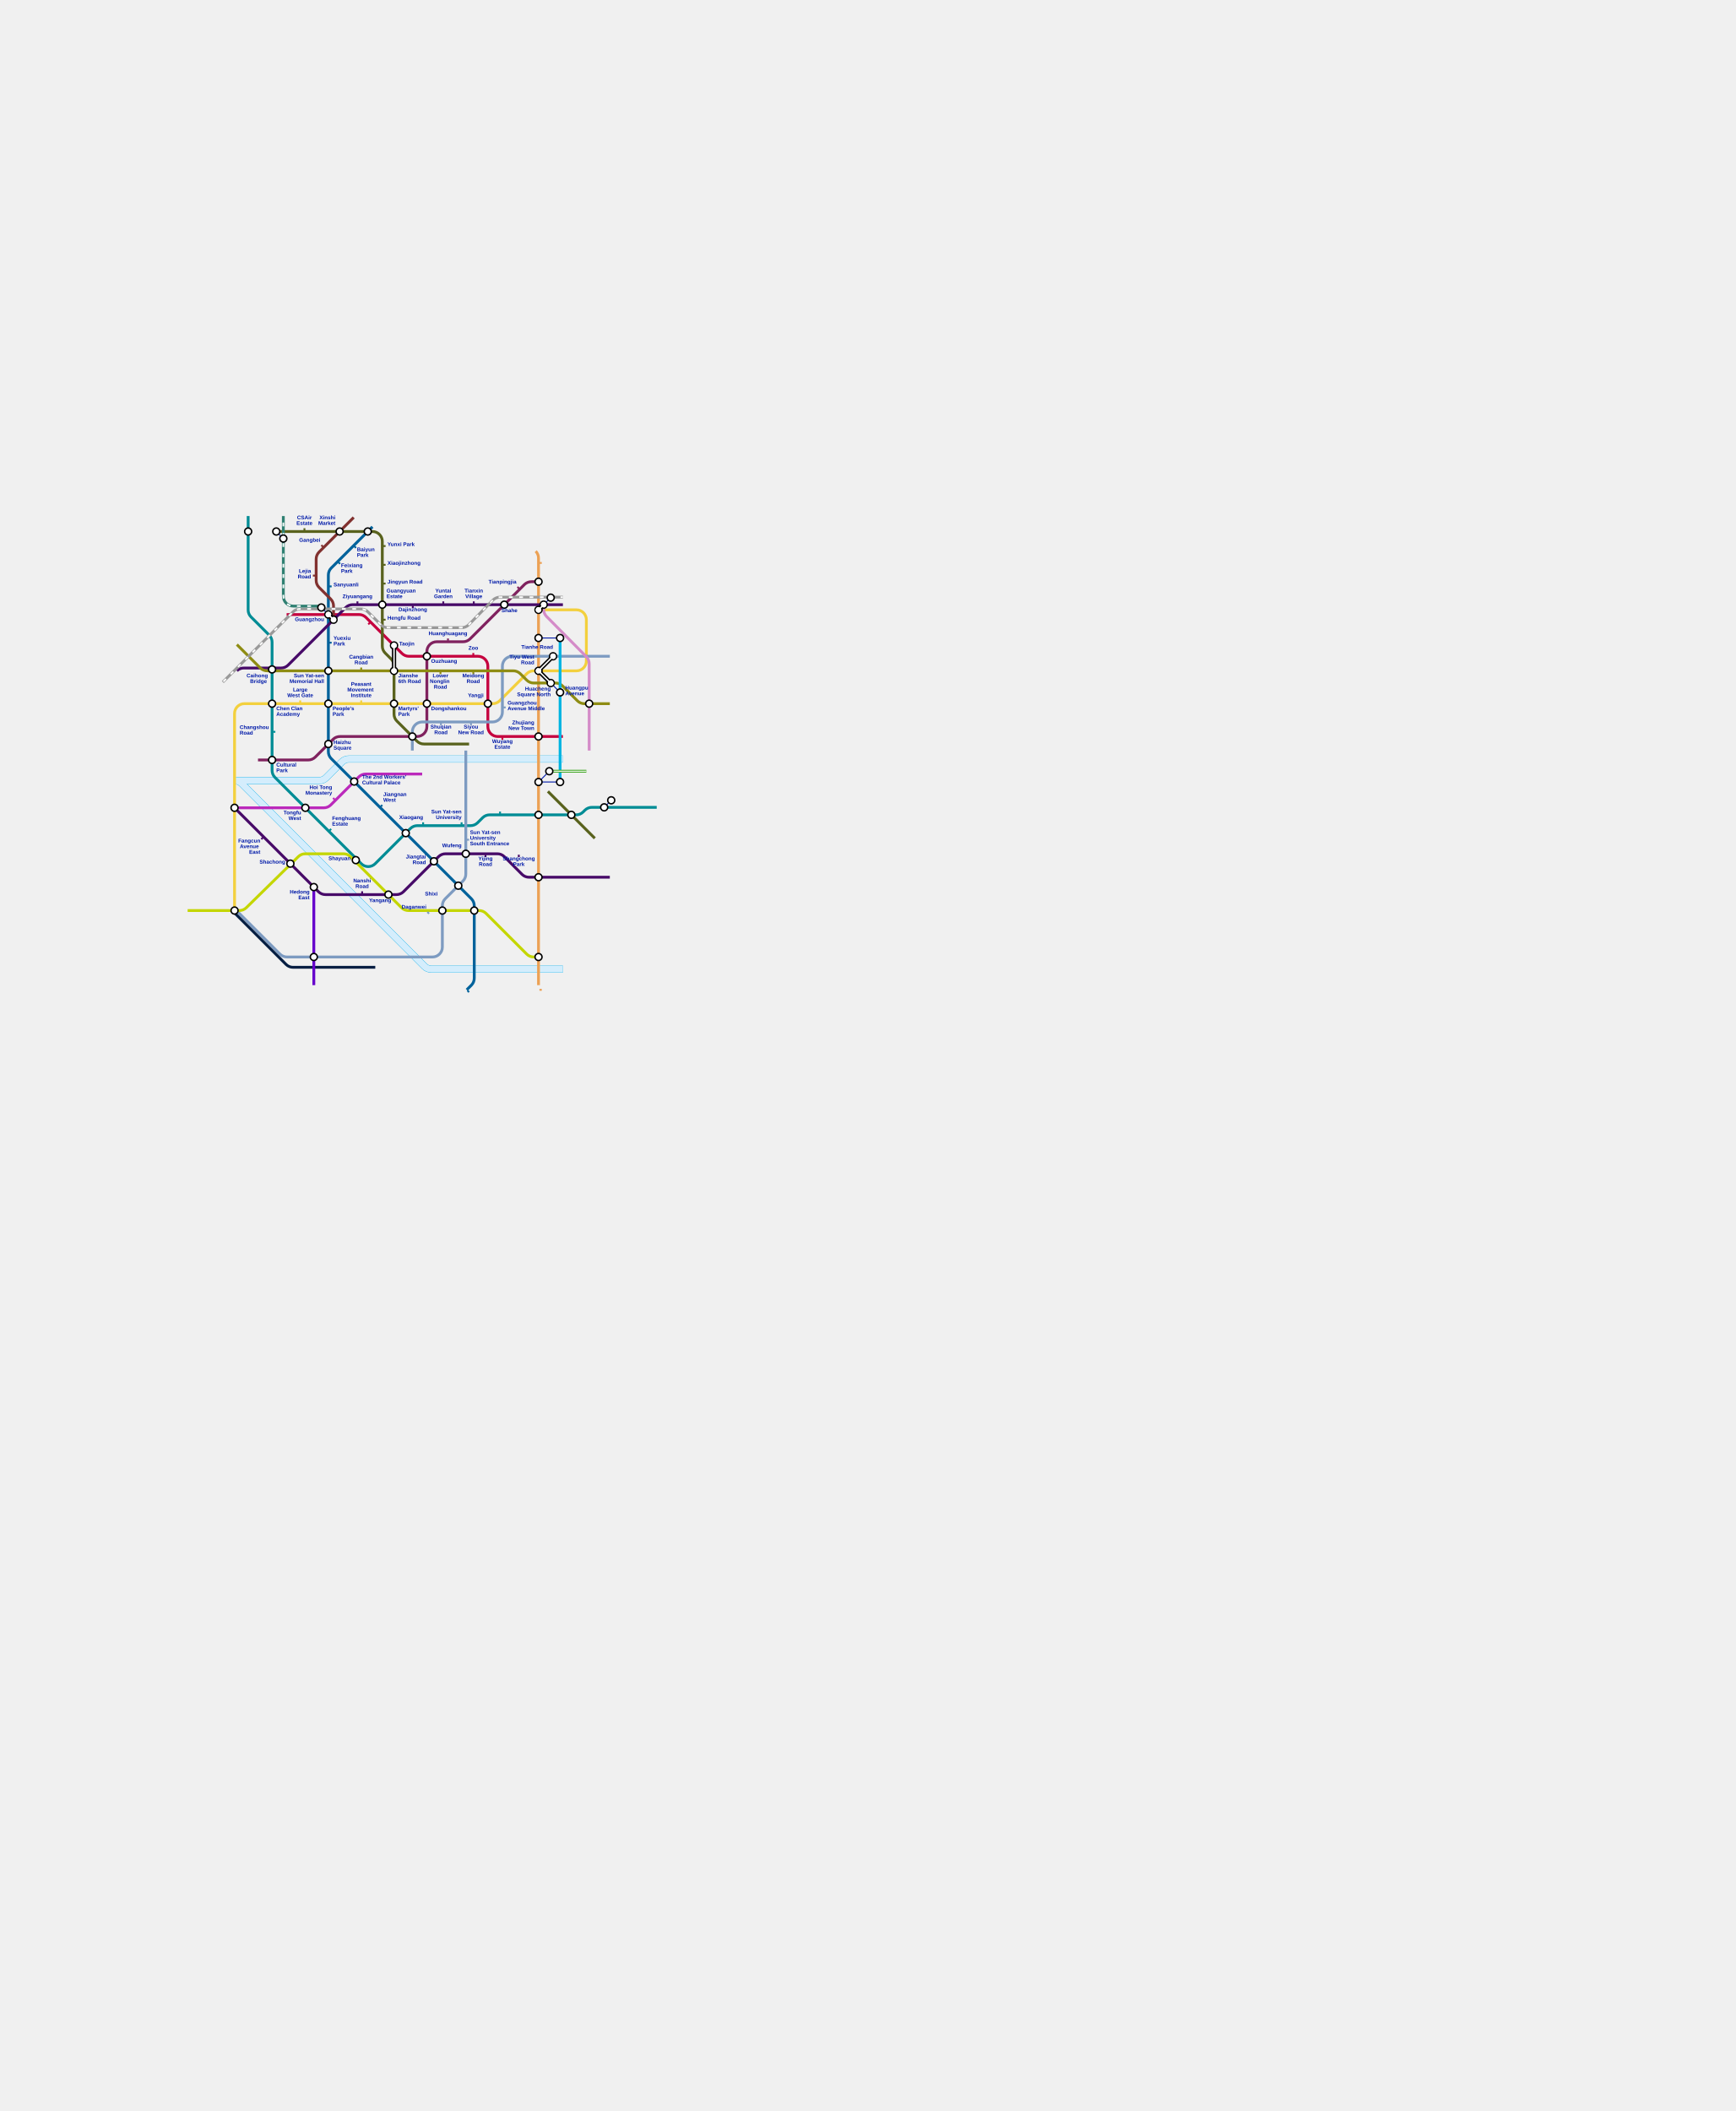
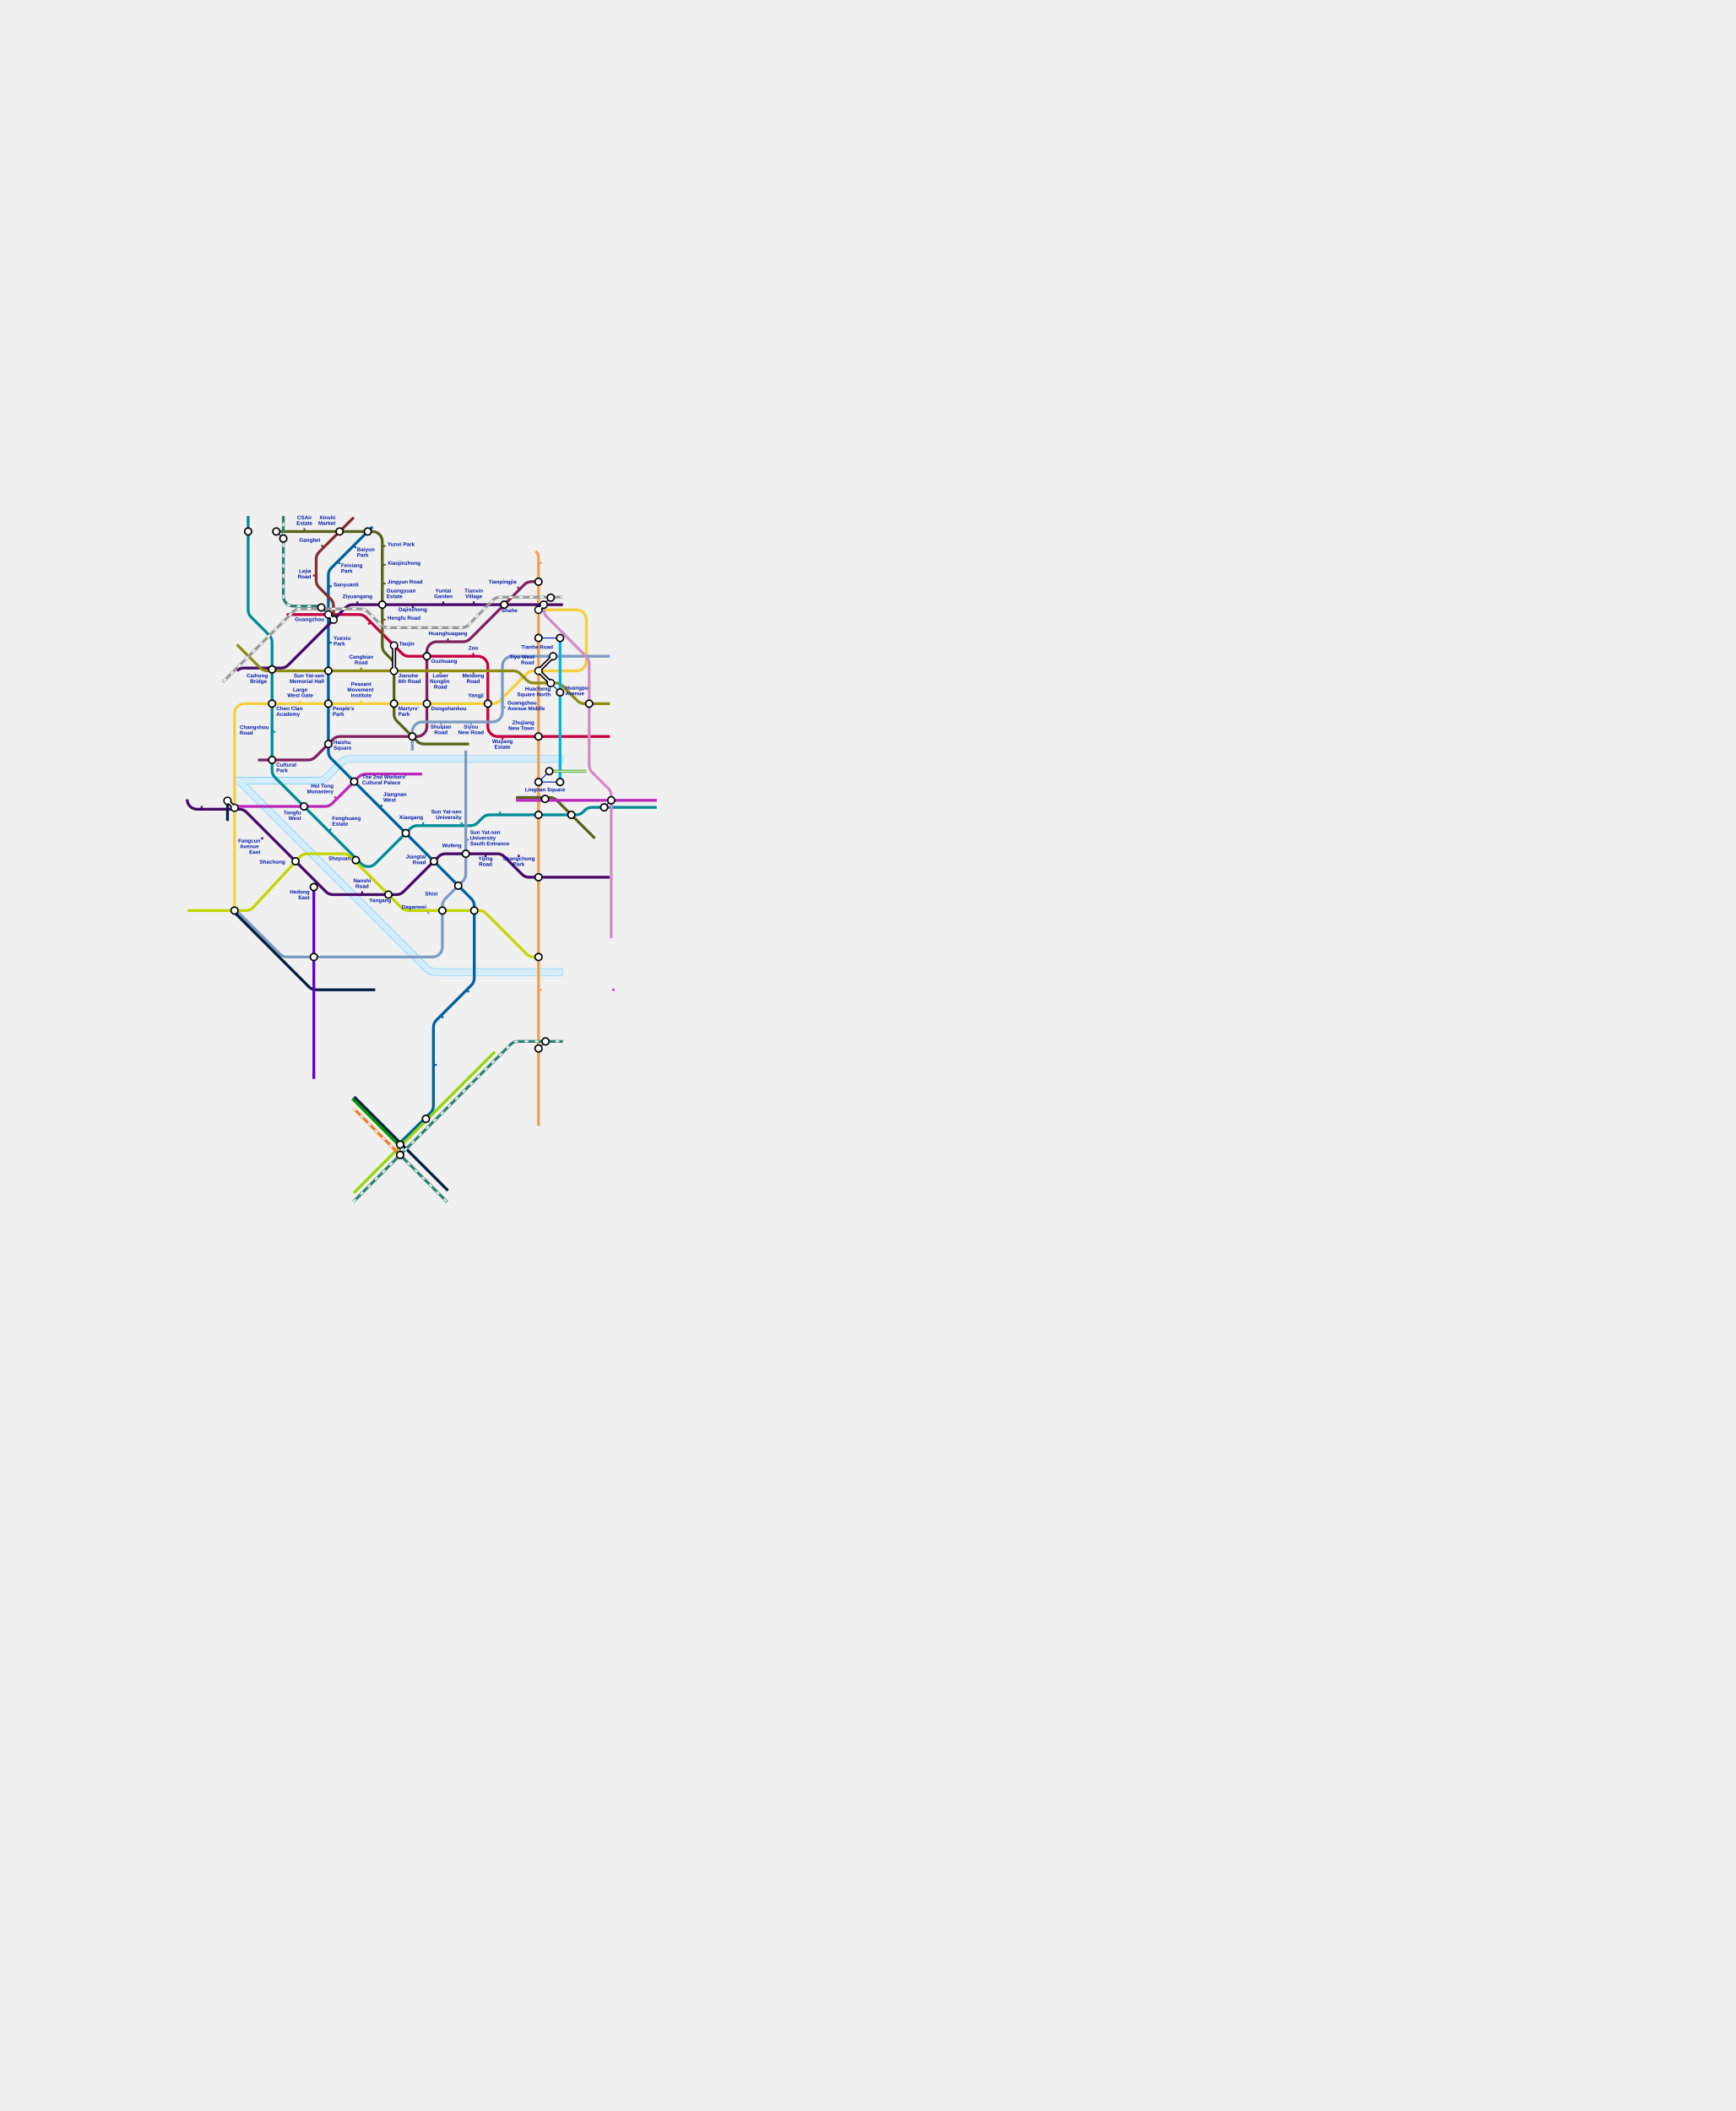
<svg xmlns="http://www.w3.org/2000/svg" xmlns:xlink="http://www.w3.org/1999/xlink" width="3700" height="4500" viewBox="-700 -1500 3700 4500">
  <style type="text/css">
        .LineDiagram {fill:none;stroke-width:6}
        .NonMetro {stroke:#fff;stroke-width:2}
        .Railway {stroke-dasharray:8,14;stroke-width:3.5;stroke:#fff}
        .Branch {stroke-dasharray:3.5,3.5;stroke-width:3.5;stroke:#fff}
        .DumbbellBG {stroke:#000;stroke-width:9}
        .DumbbellFG {stroke:#fff;stroke-width:3}
        .PaidTunnel {fill:none;stroke:#0019A8;stroke-width:2}
        .RiverBG {fill:none;stroke-width:15;stroke:#00ABE7}
        .RiverFG {fill:none;stroke-width:14;stroke:#D4EDFC}
        .Sea {stroke-width:0.5;stroke:#00ABE7;fill:#D4EDFC}
        .Island {stroke-width:0.5;stroke:#00ABE7;fill:#fff}
        .FlagBox {fill:none;stroke-width:8}
        .FlagBoxNameEN {
            font-family:Arial,"Hiragino Mincho ProN","PingFang HK","Meiryo UI",Meiryo,"Microsoft Jhenghei UI","Arial Unicode MS",sans-serif;
            font-weight:bold;
            alignment-baseline:middle;
            text-anchor:middle;
            font-size:4.5pt;
        }
        .FlagBoxNameZH {
            font-family:Arial,"Hiragino Mincho ProN","PingFang HK","Meiryo UI",Meiryo,"Microsoft Jhenghei UI","Arial Unicode MS",sans-serif;
            font-weight:bold;
            alignment-baseline:central;
            text-anchor:middle;
            font-size:3.7pt;
        }
        .StationTick {fill:none;stroke-width:4}
        .StnNameEN {
            font-family:Arial,"Hiragino Mincho ProN","PingFang HK","Meiryo UI",Meiryo,"Microsoft Jhenghei UI","Arial Unicode MS",sans-serif;
            fill:#0019A8;
            font-weight:bold;
            alignment-baseline:middle;
        }
        .StnNameZH {
            font-family:Arial,"Hiragino Mincho ProN","PingFang HK","Meiryo UI",Meiryo,"Microsoft Jhenghei UI","Arial Unicode MS",sans-serif;
            fill:#0019A8;
            font-weight:bold;
            alignment-baseline:central;
        }
        .cgz1 {stroke:#F3D03E}
        .cgz2 {stroke:#00629B}
        .cgz3 {stroke:#ECA154}
        .cgz4 {stroke:#00843D}
        .cgz5 {stroke:#C5003E}
        .cgz6 {stroke:#80225F}
        .cgz7 {stroke:#97D700}
        .cgz8 {stroke:#008C95}
        .cgz9 {stroke:#71CC98}
        .cgz10 {stroke:#7D9BC1}
        .cgz11 {stroke:#470A68}
        .cgz12 {stroke:#59621D}
        .cgz13 {stroke:#8E8C13}
        .cgz14 {stroke:#81312F}
        .cgz18 {stroke:#D48BC8}
        .cgz19 {stroke:#BB29BB}
        .cgz21 {stroke:#201747}
        .cgz22 {stroke:#041E42}
        .cgf {stroke:#C4D600}
        .cgzapm {stroke:#00B5E2}
        .cgzthz1 {stroke:#44A729}
        
        .cunknown {stroke:#999999}
        .chsr {stroke:#F47920}
        .cprdir {stroke:#2F8072}

+         .cfs1 {stroke:#C4D600}
+         .cfs2 {stroke:#009900}
+         .cfs3 {stroke:#0000FF}
+         .cfs4 {stroke:#FF00FF}
+         .cfs6 {stroke:#FFb81D}
+         .cfs9 {stroke:#A25EB5}
        .cfs11 {stroke:#6600CC}
+         .cfs13 {stroke:#32B7EA}
        
        .csz1 {stroke:#00B140}
        .csz2 {stroke:#B94700}
        .csz3 {stroke:#00A9E0}
        .csz4 {stroke:#DA291C}
        .csz5 {stroke:#A05EB5}
        .csz6 {stroke:#00C7B1}
        .csz7 {stroke:#0033A0}
        .csz8 {stroke:#E45DBF}
        .csz9 {stroke:#7B6469}
        .csz10 {stroke:#0092BC}
        .csz11 {stroke:#672146}
        .csz12 {stroke:#A192B2}
        .csz13 {stroke:#DE7C00}
        .csz14 {stroke:#919D9D}
        .csz15 {stroke:#84BD00}
        .csz16 {stroke:#F67599}
        .csz20 {stroke:#FFD700}

        .ctwl {stroke:#E2231A}
        .cktl {stroke:#00AF41}
        .cisl {stroke:#0071CE}
        .ctkl {stroke:#A35EB5}
        .ctcl {stroke:#F38B00}
        .cdrl {stroke:#E777CB}
        .cael {stroke:#007078}
        .csile {stroke:#B6BD00}
        .csilw {stroke:#9182C2}
        .cekl {stroke:#00FF00}
        .cerl {stroke:#61B4E4}
        .cwrl {stroke:#B6008D}
        .cmol {stroke:#9A3820}
        .cnol {stroke:#FF0066}
        .c360 {stroke:#94989A}
        .clrl {stroke:#CD9700}
        .cefls {stroke:#000000}

        .TfLLU {fill:#0019A8}
        .CorporateGrey {fill:#868F98}
    </style>
  <defs>
    <path id="st" class="StationTick" d="M 2,0 H 7" />
    <path id="term" class="StationTick" d="M -7,0 H 7" />
    <g id="int">
      <circle cx="0" cy="0" r="9" fill="#000" />
      <circle cx="0" cy="0" r="6" fill="#fff" />
    </g>
    <path id="flagbox" class="FlagBox" d="M -30,0 H 30" />
    <use xlink:href="#st" id="stgz1" class="cgz1" />
    <use xlink:href="#st" id="stgz2" class="cgz2" />
    <use xlink:href="#st" id="stgz3" class="cgz3" />
    <use xlink:href="#st" id="stgz4" class="cgz4" />
    <use xlink:href="#st" id="stgz5" class="cgz5" />
    <use xlink:href="#st" id="stgz6" class="cgz6" />
    <use xlink:href="#st" id="stgz8" class="cgz8" />
    <use xlink:href="#st" id="stgz10" class="cgz10" />
    <use xlink:href="#st" id="stgz11" class="cgz11" />
    <use xlink:href="#st" id="stgz12" class="cgz12" />
    <use xlink:href="#st" id="stgz13" class="cgz13" />
    <use xlink:href="#st" id="stgz14" class="cgz14" />
    <use xlink:href="#st" id="stgz18" class="cgz18" />
    <use xlink:href="#st" id="stgz19" class="cgz19" />
    <use xlink:href="#st" id="stsz1" class="csz1" />
    <use xlink:href="#st" id="stsz2" class="csz2" />
    <use xlink:href="#st" id="stsz3" class="csz3" />
    <use xlink:href="#term" id="termsz3" class="csz3" />
    <use xlink:href="#st" id="stsz4" class="csz4" />
    <use xlink:href="#st" id="stsz5" class="csz5" />
    <use xlink:href="#st" id="stsz6" class="csz6" />
    <use xlink:href="#st" id="stsz7" class="csz7" />
    <use xlink:href="#term" id="termsz7" class="csz7" />
    <use xlink:href="#st" id="stsz8" class="csz8" />
    <use xlink:href="#st" id="stsz9" class="csz9" />
    <use xlink:href="#term" id="termsz9" class="csz9" />
    <use xlink:href="#st" id="stsz10" class="csz10" />
    <use xlink:href="#st" id="stsz11" class="csz11" />
    <use xlink:href="#st" id="stsz12" class="csz12" />
    <use xlink:href="#term" id="termsz12" class="csz12" />
    <use xlink:href="#st" id="stsz13" class="csz13" />
    <use xlink:href="#term" id="termsz13" class="csz13" />
    <use xlink:href="#st" id="stsz14" class="csz14" />
    <use xlink:href="#st" id="stsz15" class="csz15" />
    <use xlink:href="#st" id="stsz17" class="cunknown" />
    <use xlink:href="#st" id="stsz20" class="csz20" />
    <use xlink:href="#st" id="sttwl" class="ctwl" />
    <use xlink:href="#term" id="termtwl" class="ctwl" />
    <use xlink:href="#st" id="stktl" class="cktl" />
    <use xlink:href="#term" id="termktl" class="cktl" />
    <use xlink:href="#st" id="stisl" class="cisl" />
    <use xlink:href="#term" id="termisl" class="cisl" />
    <use xlink:href="#st" id="sttkl" class="ctkl" />
    <use xlink:href="#term" id="termtkl" class="ctkl" />
    <use xlink:href="#st" id="sttcl" class="ctcl" />
    <use xlink:href="#term" id="termtcl" class="ctcl" />
    <use xlink:href="#st" id="stael" class="cael" />
    <use xlink:href="#term" id="termael" class="cael" />
    <use xlink:href="#term" id="termdrl" class="cdrl" />
    <use xlink:href="#st" id="stsile" class="csile" />
    <use xlink:href="#term" id="termsile" class="csile" />
    <use xlink:href="#st" id="stsilw" class="csilw" />
    <use xlink:href="#st" id="stekl" class="cekl" />
    <use xlink:href="#st" id="sterl" class="cerl" />
    <use xlink:href="#term" id="termerl" class="cerl" />
    <use xlink:href="#st" id="stwrl" class="cwrl" />
    <use xlink:href="#st" id="stmol" class="cmol" />
    <use xlink:href="#term" id="termmol" class="cmol" />
    <use xlink:href="#st" id="stnol" class="cnol" />
    <use xlink:href="#term" id="termnol" class="cnol" />
    <use xlink:href="#term" id="term360" class="c360" />
    <g id="chinarail" transform="scale(0.0165) translate(-260,-305)" style="stroke:none;fill:#E60012">
      <path d="                 M169,273.5c0-19,14.7-34.8,33.7-36.3c18.9-1.5,38.1-2.2,57.4-2.2c19.3,0,38.4,0.8,57.3,2.2                 c19,1.5,33.7,17.3,33.7,36.3v47.3l-51.3,14.7c-11.2,3.2-18.9,13.4-18.9,25v147.8c0,17.4,12.2,32.3,29.3,35.7l110.6,22.1              c4.9,1,8.4,5.2,8.4,10.2V599H91v-22.7c0-5,3.5-9.2,8.4-10.2L209.9,544c17-3.4,29.3-18.3,29.3-35.7V360.5c0-11.6-7.7-21.8-18.9-25              L169,320.8V273.5z M309.4,31.7c0.2-1.2,0.3-2.4,0.3-3.6c0-14-11.1-25.4-24.9-26C276.6,1.4,268.3,1,260,1c-8.3,0-16.6,0.4-24.7,1.1              c-13.9,0.6-24.9,12-24.9,26c0,1.2,0.1,2.5,0.3,3.6C90.6,54.8,0,160.3,0,287c0,97.2,53.4,182,132.4,226.6l36.8-48.1              C104.3,432.4,59.8,364.9,59.8,287c0-110.6,89.6-200.2,200.2-200.2S460.2,176.4,460.2,287c0,77.9-44.5,145.4-109.4,178.5              c15,19.6,25.6,33.5,36.8,48.1C466.6,469,520,384.2,520,287C520,160.3,429.4,54.8,309.4,31.7z             " />
    </g>
    <g id="prdir" fill="#2f8072" stroke="none" transform="scale(0.045) translate(-120,-110)">
      <path d="m 123.261,86.979 c 18.826,44.554 49.388,83.668 88.995,112.823 l 13.143,9.675 19.351,-26.286 -13.143,-9.675 c -48.909,-36.002 -82.086,-89.248 -93.069,-148.784 -0.418,3.388 -0.841,6.777 -1.384,10.135 -0.715,4.415 -1.538,8.803 -2.466,13.159 -0.928,4.357 -1.961,8.681 -3.099,12.973 -1.138,4.292 -2.379,8.549 -3.723,12.768 -1.343,4.219 -2.789,8.402 -4.335,12.542 -0.084,0.226 -0.185,0.444 -0.27,0.67 z" />
      <path d="M 75.718,153.262 C 104.986,114.754 123.694,68.776 129.262,19.911 L 131.11,3.696 98.68,0 96.832,16.215 c -6.875,60.34 -36.537,115.622 -82.703,154.786 3.147,-1.324 6.295,-2.645 9.479,-3.845 4.184,-1.578 8.4,-3.048 12.641,-4.412 4.24,-1.364 8.505,-2.621 12.794,-3.77 4.288,-1.15 8.598,-2.193 12.927,-3.128 4.328,-0.935 8.675,-1.764 13.035,-2.485 0.238,-0.04 0.477,-0.061 0.715,-0.099 z" />
      <path d="m 157.156,160.728 c -47.997,-5.973 -97.153,0.937 -142.205,20.66 L 0,187.933 13.089,217.834 28.039,211.289 c 55.633,-24.355 118.334,-26.465 175.385,-6.208 -2.725,-2.056 -5.449,-4.116 -8.085,-6.266 -3.466,-2.826 -6.854,-5.733 -10.163,-8.716 -3.309,-2.982 -6.537,-6.039 -9.685,-9.17 -3.148,-3.131 -6.214,-6.335 -9.196,-9.608 -2.982,-3.273 -5.881,-6.616 -8.694,-10.025 -0.153,-0.186 -0.292,-0.382 -0.445,-0.569 z" />
    </g>
  </defs>
  <g id="cht_switch" style="opacity:0;cursor:pointer">
    <g id="cht_switch_base">
      <rect x="-690" y="-1040" width="10" height="10" style="fill:#fff;stroke:#000;stroke-width:1" />
      <text x="-675" y="-1030" font-size="14px" class="stname">Traditional Chinese</text>
    </g>
    <g id="cht_switch_over" style="visibility:hidden;opacity:0">
      <use xlink:href="#enabled" x="-690" y="-1040" />
      <text x="-675" y="-1030" style="stroke:#243588;stroke-width:0.5;font-size:14px" class="stname">Traditional Chinese</text>
      <set begin="cht_switch_base.click" end="cht_switch_over.click" attributeName="visibility" attributeType="CSS" to="visible" />
      <set begin="cht_switch_base.click" end="cht_switch_over.click" attributeName="opacity" attributeType="CSS" to="1" />
    </g>
    <animate attributeName="opacity" attributeType="CSS" values="0; 1" keyTimes="0; 1" dur="0.5s" fill="freeze" />
  </g>
  <g transform="translate(2000,2000)">
        
    </g>
  <g class="RiverBG">
    <g id="Pearl_River">
      <path id="PearlRiver_Nansha" d="                 M -200,164                 H -20 a 21,21 0 0,0 15,-6                 L 29,124 a 21,21 0 0,1 15,-6                 H 500             " />
-       <path id="Houhangdao" d="                 M -200,164 a 21,21 0 0,1 15,6                 L 205,560 a 21,21 0 0,0 15,6                 H 500             " />
+       <path id="Houhangdao" d="                 M -200,164 a 21,21 0 0,1 15,6                 L 211,566 a 21,21 0 0,0 15,6                 H 500             " />
    </g>
  </g>
  <use xlink:href="#Pearl_River" class="RiverFG" />
  <g class="LineDiagram">
    <path id="GZ1_route" class="cgz1" d="             M -200,441             V 21 a 21,21 0 0,1 21,-21             H 350 a 21,21 0 0,0 15,-6             L 423,-64 a 21,21 0 0,1 15,-6             H 529 a 21,21 0 0,0 21,-21             V -179 a 21,21 0 0,0 -21,-21             H 448         " />
-     <path id="GZ2_route" class="cgz2" d="             M 94,-377             L 6,-289 a 21,21 0 0,0 -6,15             V 102 a 21,21 0 0,0 6,15             L 305,416 a 21,21 0 0,1 6,15             V 585 a 21,21 0 0,1 -6,15             L 295,610         " />
-     <path id="GZ3_route" class="cgz3" d="             M 442,-325 a 21,21 0 0,1 6,15             V 600         " />
-     <path id="GZ5_route" class="cgz5" d="             M -89,-190             H 65 a 21,21 0 0,1 15,6             L 157,-107 a 21,21 0 0,0 15,6             H 319 a 21,21 0 0,1 21,21             V 49 a 21,21 0 0,0 21,21             H 500         " />
+     <path id="GZ2_route" class="cgz2" d="             M 94,-377             L 6,-289 a 21,21 0 0,0 -6,15             V 102 a 21,21 0 0,0 6,15             L 305,416 a 21,21 0 0,1 6,15             V 585 a 21,21 0 0,1 -6,15             L 230,675 a 21,21 0 0,0 -6,15             V 857 a 21,21 0 0,1 -6,15             L 151.5,937.5         " />
+     <path id="GZ3_route" class="cgz3" d="             M 442,-325 a 21,21 0 0,1 6,15             V 900         " />
+     <path id="GZ5_route" class="cgz5" d="             M -89,-190             H 65 a 21,21 0 0,1 15,6             L 157,-107 a 21,21 0 0,0 15,6             H 319 a 21,21 0 0,1 21,21             V 49 a 21,21 0 0,0 21,21             H 600         " />
    <path id="GZ6_route" class="cgz6" d="             M -150,120             H -43 a 21,21 0 0,0 15,-6             L 10,76 a 21,21 0 0,1 15,-6             H 189 a 21,21 0 0,0 21,-21             V -111 a 21,21 0 0,1 21,-21             H 287 a 21,21 0 0,0 15,-6             L 418,-254 a 21,21 0 0,1 15,-6             H 448         " />
+     <path id="GZ7_route" class="cgz7" d="             M 54,1043             L 355,742         " />
    <path id="GZ8_route" class="cgz8" d="             M -171,-400             V -200 a 21,21 0 0,0 6,15             L -126,-146 a 21,21 0 0,1 6,15             V 142 a 21,21 0 0,0 6,15             L 70,341 a 21,21 0 0,0 30,0             L 175,266 a 21,21 0 0,1 15,-6             H 303 a 21,21 0 0,0 15,-6             L 329,243 a 21,21 0 0,1 15,-6             H 528 a 21,21 0 0,0 15,-6             L 547,227 a 21,21 0 0,1 15,-6             H 700         " />
-     <path id="GZ10_route" class="cgz10" d="             M -197.5,439.5             L -103,534 a 21,21 0 0,0 15,6             H 222 a 21,21 0 0,0 21,-21             M 243,519             V 431 a 21,21 0 0,1 6,-15             L 287,378 a 21,21 0 0,0 6,-15             V 100             M 179,100             V 60 a 21,21 0 0,1 21,-21             H 350 a 21,21 0 0,0 21,-21             V -80 a 21,21 0 0,1 21,-21             H 600         " />
-     <path id="GZ11_route" class="cgz11" d="             M -195,-70 a 21,21 0 0,1 15,-6             H -101 a 21,21 0 0,0 15,-6             L 37,-205 a 21,21 0 0,1 15,-6             H 500             M -200,222             L -21,401 a 21,21 0 0,0 15,6             H 145 a 21,21 0 0,0 15,-6             L 235,326 a 21,21 0 0,1 15,-6             H 360 a 21,21 0 0,1 15,6             L 413,364 a 21,21 0 0,0 15,6             H 600         " />
-     <path id="GZ12_route" class="cgz12" d="             M -111,-367             H 94 a 21,21 0 0,1 21,21             V -123 a 21,21 0 0,0 6,15             L 134,-95 a 21,21 0 0,1 6,15             V 22 a 21,21 0 0,0 6,15             L 189,80 a 21,21 0 0,0 15,6             H 300             M 468,187             L 568,287         " />
+     <path id="GZ10_route" class="cgz10" d="             M -198.5,438.5             L -103,534 a 21,21 0 0,0 15,6             H 222 a 21,21 0 0,0 21,-21             M 243,519             V 431 a 21,21 0 0,1 6,-15             L 287,378 a 21,21 0 0,0 6,-15             V 100             M 179,100             V 60 a 21,21 0 0,1 21,-21             H 350 a 21,21 0 0,0 21,-21             V -80 a 21,21 0 0,1 21,-21             H 600         " />
+     <path id="GZ11_route" class="cgz11" d="             M -195,-70 a 21,21 0 0,1 15,-6             H -101 a 21,21 0 0,0 15,-6             L 37,-205 a 21,21 0 0,1 15,-6             H 500              M -301,204 a 21,21 0 0,0 21,21             H -190 a 21,21 0 0,1 15,6             L -5,401 a 21,21 0 0,0 15,6             H 145 a 21,21 0 0,0 15,-6             L 235,326 a 21,21 0 0,1 15,-6             H 360 a 21,21 0 0,1 15,6             L 413,364 a 21,21 0 0,0 15,6             H 600         " />
+     <path id="GZ12_route" class="cgz12" d="             M -111,-367             H 94 a 21,21 0 0,1 21,21             V -123 a 21,21 0 0,0 6,15             L 134,-95 a 21,21 0 0,1 6,15             V 22 a 21,21 0 0,0 6,15             L 189,80 a 21,21 0 0,0 15,6             H 300             M 400,200             H 472 a 21,21 0 0,1 15,6             L 568,287         " />
    <path id="GZ13_route" class="cgz13" d="             M -195,-126             L -145,-76 a 21,21 0 0,0 15,6             H 394 a 21,21 0 0,1 15,6             L 423,-50 a 21,21 0 0,0 15,6             H 484 a 21,21 0 0,1 15,6             L 531,-6 a 21,21 0 0,0 15,6             H 600         " />
    <path id="GZ14_route" class="cgz14" d="             M 11,-179             V -208 a 21,21 0 0,0 -6,-15             L -20,-248 a 21,21 0 0,1 -6,-15             V -308 a 21,21 0 0,1 6,-15             L 54,-397         " />
-     <path id="GZ18_route" class="cgz18" d="             M 459,-211             V -201 a 21,21 0 0,0 6,15             L 550,-100 a 21,21 0 0,1 6,15             V 100         " />
-     <path id="GZ19_route" class="cgz19" d="             M -200,222             H -10 a 21,21 0 0,0 15,-6             L 65,156 a 21,21 0 0,1 15,-6             H 200         " />
-     <path id="GZ22_route" class="cgz22" d="             M -201.5,444.5             L -90,556 a 21,21 0 0,0 15,6             H 100         " />
+     <path id="GZ18_route" class="cgz18" d="             M 459,-211             V -201 a 21,21 0 0,0 6,15             L 550,-100 a 21,21 0 0,1 6,15             V 131 a 21,21 0 0,0 6,15             L 597,181 a 21,21 0 0,1 6,15             V 500         " />
+     <path id="GZ19_route" class="cgz19" d="             M -200,219             H -7 a 21,21 0 0,0 15,-6             L 65,156 a 21,21 0 0,1 15,-6             H 200             M 400,206             H 700         " />
+     <path id="GZ22_route" class="cgz22" d="             M -215,207             V 250             M -201.5,443.5             L -41,604 a 21,21 0 0,0 15,6             H 100             M 55,838             L 255,1038         " />
    <path id="GZAPM_route" class="cgzapm" d="             M 494,-140             V 167         " />
-     <path id="GF_route" class="cgf" d="             M -300,441             H -190 a 21,21 0 0,0 15,-6             L -64,326 a 21,21 0 0,1 15,-6             H 32 a 21,21 0 0,1 15,6             L 156,435 a 21,21 0 0,0 15,6             H 321 a 21,21 0 0,1 15,6             L 336,447             L 423,534 a 21,21 0 0,0 15,6             H 448         " />
+     <path id="GF_route" class="cgf" d="             M -300,441             H -176 a 21,21 0 0,0 15,-6             L -60,326 a 21,21 0 0,1 15,-6             H 32 a 21,21 0 0,1 15,6             L 156,435 a 21,21 0 0,0 15,6             H 321 a 21,21 0 0,1 15,6             L 336,447             L 423,534 a 21,21 0 0,0 15,6             H 448         " />
    <g class="cgzthz1">
      <path id="GZTHZ1_route" d="                 M 471,144 H 550             " />
    </g>
    <use xlink:href="#GZTHZ1_route" class="NonMetro" />
-     <path id="FS11_route" class="cfs11" d="             M -31,391             V 600         " />
+     <path id="FS2_route" class="cfs2" d="             M 51,842             L 151.5,942.5         " />
+     <path id="FS11_route" class="cfs11" d="             M -31,391             V 800         " />
    <g class="cunknown">
      <path id="Guangshen_Railway" d="                 M -15,-202                 H 69 a 21,21 0 0,1 15,6                 L 112,-168 a 21,21 0 0,0 15,6                 H 284 a 21,21 0 0,0 15,-6                 L 351,-221 a 21,21 0 0,1 15,-6                 H 500             " />
      <path id="Guangmao_Railway" d="                 M -15,-202                 H -60 a 21,21 0 0,0 -15,6                 L -225,-46             " />
    </g>
    <use xlink:href="#Guangshen_Railway" class="Railway" />
    <use xlink:href="#Guangmao_Railway" class="Railway" />
    <g class="cprdir">
      <path id="Guangqing_IC" d="                 M -15,-208                 H -75 a 21,21 0 0,1 -21,-21                 V -400             " />
+       <path id="GZ_FS_Circle_Line" d="                 M 53,1062                 L 389,726 a 21,21 0 0,1 15,-6                 H 500             " />
+       <path id="GZ_ZH_IC" d="                 M 153,962                 L 253,1062             " />
    </g>
    <use xlink:href="#Guangqing_IC" class="Railway" />
+     <use xlink:href="#GZ_FS_Circle_Line" class="Railway" />
+     <use xlink:href="#GZ_ZH_IC" class="Railway" />
+     <g class="chsr">
+       <path id="BJ_GZ_HSR" d="                 M 53,862                 L 153,962             " />
+     </g>
+     <use xlink:href="#BJ_GZ_HSR" class="Railway" />
  </g>
  <g id="Guangshen_Railway_station_icons">
    <path class="PaidTunnel" d="             M -111,-367 L -96,-352             M -15,-205 L 0,-190             M 474,-226 L 459,-211         " />
    <use xlink:href="#int" transform="translate(-96,-352)" id="Tangxi" />
    <use xlink:href="#int" x="-15" y="-205" id="Guangzhou" />
    <use xlink:href="#int" x="474" y="-226" id="Guangzhoudong" />
+   </g>
+   <g id="GZ_FS_Circle_Line_station_icons">
+     <path class="PaidTunnel" d="             M 153,962 V 940             M 463,720 L 448,735         " />
+     <use xlink:href="#int" transform="translate(153,962)" id="Guangzhou_South" />
+     <use xlink:href="#int" transform="translate(463,720)" id="Dashi" />
  </g>
  <g id="GZ1_station_icons">
    <use xlink:href="#int" x="-200" y="441" id="Xilang" />
    <use xlink:href="#int" x="-200" y="222" id="Fangcun" />
    <use xlink:href="#int" x="-120" y="0" id="Chen_Clan_Academy" />
    <use xlink:href="#stgz1" transform="translate(-60,0)rotate(-90)" id="Ximenkou" />
    <use xlink:href="#int" x="0" y="0" id="Gongyuanqian" />
    <use xlink:href="#stgz1" transform="translate(70,0)rotate(-90)" id="Peasants_Movement_Institute" />
    <use xlink:href="#int" x="140" y="0" id="Martyrs_Park" />
    <use xlink:href="#int" x="210" y="0" id="Dongshankou" />
    <use xlink:href="#int" x="340" y="0" id="Yangji" />
    <use xlink:href="#int" x="448" y="-70" id="Tiyu_Xilu" />
    <use xlink:href="#int" x="448" y="-200" id="Guangzhou_East_Railway_Station" />
  </g>
  <g id="GZ2_station_icons">
    <use xlink:href="#int" x="84" y="-367" id="Baiyun_Cultural_Square" />
    <use xlink:href="#stgz2" transform="translate(54,-337)rotate(45)" id="Baiyun_Park" />
    <use xlink:href="#stgz2" transform="translate(20,-303)rotate(45)" id="Feixiang_Park" />
    <use xlink:href="#stgz2" transform="translate(0,-250)" id="Sanyuanli" />
    <use xlink:href="#int" x="0" y="-190" id="Guangzhou_Railway_Station" />
    <use xlink:href="#stgz2" transform="translate(0,-130)" id="Yuexiu_Park" />
    <use xlink:href="#int" x="0" y="-70" id="SYS_Memorial_Hall" />
    <use xlink:href="#int" x="0" y="86" id="Haizhu_Square" />
    <use xlink:href="#int" transform="translate(55,166)" id="The_2nd_Workers_Cultural_Palace" />
    <use xlink:href="#stgz2" transform="translate(110,221)rotate(-45)" id="Jiangnanxi" />
    <use xlink:href="#int" transform="translate(165,276)" id="Changgang" />
    <use xlink:href="#int" transform="translate(225,336)" id="Jiangtai_Lu" />
    <use xlink:href="#int" transform="translate(277,388)" id="Dongxiaonan" />
    <use xlink:href="#int" transform="translate(311,441)" id="Nanzhou" />
    <use xlink:href="#stgz2" transform="translate(295,610)rotate(45)" id="Luoxi" />
+     <use xlink:href="#stgz2" transform="translate(240,665)rotate(45)" id="Nanpu" />
+     <use xlink:href="#stgz2" transform="translate(224,770)rotate(0)" id="Huijiang" />
+     <use xlink:href="#int" transform="translate(208,885)" id="Shibi" />
+     <use xlink:href="#int" transform="translate(153,940)" id="Guangzhou_South_Railway_Station" />
  </g>
  <g id="GZ3_station_icons">
    <use xlink:href="#stgz3" transform="translate(448,-300)" id="Meihuayuan" />
    <use xlink:href="#int" x="448" y="-260" id="Yantang" />
    <path class="PaidTunnel" d="             M 448,-140 H 494         " />
    <use xlink:href="#int" x="448" y="-140" id="Linhexi" />
    <use xlink:href="#int" x="448" y="70" id="Zhujiang_New_Town" />
    <path class="PaidTunnel" d="             M 448,167 H 494             M 448,167 L 471,144         " />
    <use xlink:href="#int" x="448" y="167" id="Canton_Tower" />
    <use xlink:href="#int" x="448" y="370" id="Datang" />
    <use xlink:href="#int" transform="translate(448,540)" id="Lijiao" />
    <use xlink:href="#stgz3" transform="translate(448,610)" id="Xiajiao" />
+     <use xlink:href="#int" transform="translate(448,735)" id="Dashi" />
  </g>
  <g id="GZ5_station_icons">
    <use xlink:href="#stgz5" transform="translate(90,-174)rotate(135)" id="Xiaobei" />
    <use xlink:href="#int" x="140" y="-124" id="Taojin" />
    <use xlink:href="#int" x="210" y="-101" id="Ouzhuang" />
    <use xlink:href="#stgz5" transform="translate(309,-101)rotate(-90)" id="Zoo" />
    <use xlink:href="#stgz5" transform="translate(371,70)rotate(90)" id="Wuyangcun" />
  </g>
  <g id="GZ6_station_icons">
    <use xlink:href="#int" x="-120" y="120" id="Cultural_Park" />
    <use xlink:href="#int" x="179" y="70" id="Donghu" />
    <use xlink:href="#stgz6" transform="translate(255,-132)rotate(-90)" id="Huanghuagang" />
    <use xlink:href="#stgz6" transform="translate(408,-244)rotate(-135)" id="Tianpingjia" />
  </g>
  <g id="GZ8_station_icons">
    <use xlink:href="#int" transform="translate(-171,-367)" id="Dekang" />
    <use xlink:href="#int" x="-120" y="-73" id="Caihongqiao" />
    <use xlink:href="#stgz8" transform="translate(-120,60)" id="Hualin_Temple" />
-     <use xlink:href="#int" x="-49" y="222" id="Tongfuxi" />
+     <use xlink:href="#int" x="-52" y="219" id="Tongfuxi" />
    <use xlink:href="#stgz8" transform="translate(1,272)rotate(-45)" id="Fenghuang_Xincun" />
    <use xlink:href="#int" x="58.5" y="333.5" id="Shayuan" />
    <use xlink:href="#stgz8" transform="translate(202,260)rotate(-90)" id="Xiaogang" />
    <use xlink:href="#stgz8" transform="translate(284,260)rotate(-90)" id="SYSU" />
    <use xlink:href="#stgz8" transform="translate(366,237)rotate(-90)" id="Lujiang" />
    <use xlink:href="#int" x="448" y="237" id="Kecun" />
    <use xlink:href="#int" transform="translate(518,237)rotate(-90)" id="Chigang" />
    <path class="PaidTunnel" d="             M 588,221 L 603,206         " />
    <use xlink:href="#int" x="588" y="221" id="Modiesha" />
  </g>
  <g id="GZ10_station_icons">
    <use xlink:href="#int" x="-31" y="540" id="GISE_New_Town" />
    <use xlink:href="#stgz10" transform="translate(216,449)rotate(-135)" id="Daganwei" />
    <use xlink:href="#stgz10" transform="translate(293,290)" id="SYSU_South_Entrance" />
    <use xlink:href="#stgz10" transform="translate(240,39)rotate(90)" id="Shuqian_Lu" />
    <use xlink:href="#stgz10" transform="translate(304,39)rotate(90)" id="Siyou_Xinmalu" />
    <use xlink:href="#stgz10" transform="translate(371,8)" id="Guangzhoudadaozhong" />
    <use xlink:href="#int" x="479" y="-101" id="Tianhe_Lu" />
  </g>
  <g id="GZ11_station_icons">
    <use xlink:href="#int" x="11" y="-179" id="Guangzhou_Railway_Station_11" />
    <g class="DumbbellBG">
      <path id="GuangzhouRailwayStation_Interchange" d="                 M 11,-179 L 0,-190             " />
    </g>
    <use xlink:href="#GuangzhouRailwayStation_Interchange" class="DumbbellFG" />
    <circle cx="11" cy="-179" r="6" fill="#fff" />
    <circle cx="0" cy="-190" r="6" fill="#fff" />
    <use xlink:href="#stgz11" transform="translate(62,-211)rotate(-90)" id="Ziyuangang" />
    <use xlink:href="#int" x="115" y="-211" id="Guangyuan_Xincun" />
    <use xlink:href="#stgz11" transform="translate(180,-211)rotate(90)" id="Dajinzhong" />
    <use xlink:href="#stgz11" transform="translate(245,-211)rotate(-90)" id="Yuntai_Garden" />
    <use xlink:href="#stgz11" transform="translate(310,-211)rotate(-90)" id="Tianxincun" />
    <use xlink:href="#int" transform="translate(375,-211)" id="Shahe" />
    <use xlink:href="#stgz11" transform="translate(406,320)rotate(90)" id="Shangchong_Park" />
    <use xlink:href="#stgz11" transform="translate(335,320)rotate(90)" id="Yijing_Lu" />
    <use xlink:href="#int" transform="translate(293,320)" id="Wufeng" />
    <use xlink:href="#stgz11" transform="translate(72,407)rotate(-90)" id="Nanshi_Lu" />
    <use xlink:href="#int" transform="translate(-31,391)" id="Hedongdong" />
    <use xlink:href="#stgz11" transform="translate(-138,284)rotate(135)" id="Fangcundadaodong" />
+     <use xlink:href="#stgz11" transform="translate(-270,225)rotate(-90)" id="Shiweitang" />
  </g>
  <g id="GZ12_station_icons">
    <use xlink:href="#int" transform="translate(-111,-367)" id="Tangxi" />
    <use xlink:href="#stgz12" transform="translate(-51,-367)rotate(-90)" id="Nanhang_Xincun" />
    <use xlink:href="#stgz12" transform="translate(115,-336)" id="Yunxi_Park" />
    <use xlink:href="#stgz12" transform="translate(115,-296)" id="Xiaojinzhong" />
    <use xlink:href="#stgz12" transform="translate(115,-256)" id="Jingyun_Lu" />
    <use xlink:href="#stgz12" transform="translate(115,-179)" id="Hengfu_Lu" />
+     <use xlink:href="#int" transform="translate(462,203)" id="Lingnan_Square" />
  </g>
  <g id="GZ13_station_icons">
    <use xlink:href="#stgz13" transform="translate(70,-70)rotate(-90)" id="Cangbian_Lu" />
    <use xlink:href="#int" x="140" y="-70" id="Jianshe_Liumalu" />
    <g class="DumbbellBG">
      <path id="Taojin_Interchange" d="                 M 140,-70 V -124             " />
    </g>
    <use xlink:href="#Taojin_Interchange" class="DumbbellFG" />
    <circle cx="140" cy="-70" r="6" fill="#fff" />
    <circle cx="140" cy="-124" r="6" fill="#fff" />
    <use xlink:href="#stgz13" transform="translate(239,-70)rotate(90)" id="Nonglin_Xialu" />
    <use xlink:href="#stgz13" transform="translate(309,-70)rotate(90)" id="Meidong_Lu" />
    <path class="PaidTunnel" d="             M 474,-44 L 494,-24         " />
    <use xlink:href="#int" x="474" y="-44" id="Huacheng_Square_North" />
    <g class="DumbbellBG">
      <path id="TiyuXilu_Interchange" d="                 M 448,-70 L 479,-101                 M 448,-70 L 474,-44             " />
    </g>
    <use xlink:href="#TiyuXilu_Interchange" class="DumbbellFG" />
    <circle cx="448" cy="-70" r="6" fill="#fff" />
    <circle cx="479" cy="-101" r="6" fill="#fff" />
    <circle cx="474" cy="-44" r="6" fill="#fff" />
  </g>
  <g id="GZ14_station_icons">
    <use xlink:href="#stgz14" transform="translate(-26,-273)rotate(180)" id="Lejia_Lu" />
    <use xlink:href="#stgz14" transform="translate(-10,-333)rotate(-135)" id="Gangbei" />
    <use xlink:href="#int" x="24" y="-367" id="Xinshixu" />
  </g>
  <g id="GZ18_station_icons">
    <use xlink:href="#int" x="459" y="-211" id="Guangzhou_East_Railway_Station_18" />
    <g class="DumbbellBG">
      <path id="GuangzhouEastRailwayStation_Interchange" d="                 M 459,-211 L 448,-200             " />
    </g>
    <use xlink:href="#GuangzhouEastRailwayStation_Interchange" class="DumbbellFG" />
    <circle cx="459" cy="-211" r="6" fill="#fff" />
    <circle cx="448" cy="-200" r="6" fill="#fff" />
    <use xlink:href="#int" x="556" y="0" id="Xiancun" />
    <use xlink:href="#int" x="603" y="206" id="Pazhou_Xiqu" />
+     <use xlink:href="#stgz19" transform="translate(603,610)rotate(0)" id="Shaxi" />
  </g>
  <g id="GZ19_station_icons">
-     <use xlink:href="#stgz19" transform="translate(15,206)rotate(-135)" id="Hoi_Tong_Monastery" />
+     <use xlink:href="#stgz19" transform="translate(18,203)rotate(-135)" id="Hoi_Tong_Monastery" />
+   </g>
+   <g id="GZ22_station_icons">
+     <use xlink:href="#int" x="-215" y="207" id="Baietan" />
+     <g class="DumbbellBG">
+       <path id="Baietan_Interchange" d="                 M -215,207 L -200,222             " />
+     </g>
+     <use xlink:href="#Baietan_Interchange" class="DumbbellFG" />
+     <circle cx="-215" cy="207" r="6" fill="#fff" />
+     <circle cx="-200" cy="222" r="6" fill="#fff" />
  </g>
  <g id="GZAPM_station_icons">
    <use xlink:href="#int" x="494" y="-140" id="Linhexi" />
    <use xlink:href="#int" x="494" y="-24" id="Huangpu_Dadao" />
    <use xlink:href="#int" x="494" y="167" id="Canton_Tower_APM" />
  </g>
  <g id="GF_station_icons">
-     <use xlink:href="#int" x="-81" y="341" id="Shachong" />
+     <use xlink:href="#int" x="-70" y="336" id="Shachong" />
    <use xlink:href="#int" x="128" y="407" id="Yangang" />
    <use xlink:href="#int" x="243" y="441" id="Shixi" />
  </g>
  <g id="GZTHZ1_station_icons">
    <use xlink:href="#int" x="471" y="144" id="Canton_Tower_THZ1" />
  </g>
  <g id="Station_names_EN" font-size="8.5pt" style="visibility:visible">
    <g id="GZ1_names_EN">
      <g text-anchor="start">
        <text x="-189" y="54" class="StnNameEN">Changshou<tspan x="-189" dy="12" class="StnNameEN">Road</tspan>
        </text>
        <text x="-111" y="14" class="StnNameEN">Chen Clan<tspan x="-111" dy="12" class="StnNameEN">Academy</tspan>
        </text>
        <text x="9" y="14" class="StnNameEN">People's<tspan x="9" dy="12" class="StnNameEN">Park</tspan>
        </text>
        <text x="149" y="14" class="StnNameEN">Martyrs'<tspan x="149" dy="12" class="StnNameEN">Park</tspan>
        </text>
        <text x="219" y="14" class="StnNameEN">Dongshankou</text>
      </g>
      <g text-anchor="middle">
        <text x="-60" y="-14" class="StnNameEN">West Gate<tspan x="-60" dy="-12" class="StnNameEN">Large</tspan>
        </text>
        <text x="70" y="-14" class="StnNameEN">Institute<tspan x="70" dy="-12" class="StnNameEN">Movement</tspan>
          <tspan x="70" dy="-12" class="StnNameEN">Peasant</tspan>
        </text>
      </g>
      <g text-anchor="end">
        <text x="331" y="-14" class="StnNameEN">Yangji</text>
        <text x="439" y="-84" class="StnNameEN">Road<tspan x="439" dy="-12" class="StnNameEN">Tiyu West</tspan>
        </text>
      </g>
    </g>
    <g id="GZ2_names_EN">
      <g text-anchor="start">
        <text x="61" y="-325" class="StnNameEN">Baiyun<tspan x="61" dy="12" class="StnNameEN">Park</tspan>
        </text>
        <text x="27" y="-291" class="StnNameEN">Feixiang<tspan x="27" dy="12" class="StnNameEN">Park</tspan>
        </text>
        <text x="11" y="-250" class="StnNameEN">Sanyuanli</text>
        <text x="11" y="-136" class="StnNameEN">Yuexiu<tspan x="11" dy="12" class="StnNameEN">Park</tspan>
        </text>
        <text x="11" y="86" class="StnNameEN">Haizhu<tspan x="11" dy="12" class="StnNameEN">Square</tspan>
        </text>
        <text x="72" y="160" class="StnNameEN">The 2nd Workers'<tspan x="72" dy="12" class="StnNameEN">Cultural Palace</tspan>
        </text>
        <text x="117" y="197" class="StnNameEN">Jiangnan<tspan x="117" dy="12" class="StnNameEN">West</tspan>
        </text>
      </g>
      <g text-anchor="end">
        <text x="-9" y="-176" class="StnNameEN">Guangzhou</text>
        <text x="-9" y="-56" class="StnNameEN">Sun Yat-sen<tspan x="-9" dy="12" class="StnNameEN">Memorial Hall</tspan>
        </text>
        <text x="208" y="330" class="StnNameEN">Jiangtai<tspan x="208" dy="12" class="StnNameEN">Road</tspan>
        </text>
      </g>
    </g>
    <g id="GZ3_names_EN">
      <g text-anchor="end">
        <text x="439" y="56" class="StnNameEN">New Town<tspan x="439" dy="-12" class="StnNameEN">Zhujiang</tspan>
        </text>
      </g>
    </g>
    <g id="GZ5_names_EN">
      <g text-anchor="start">
        <text x="151" y="-124" class="StnNameEN">Taojin</text>
        <text x="219" y="-87" class="StnNameEN">Ouzhuang</text>
      </g>
      <g text-anchor="middle">
        <text x="309" y="-115" class="StnNameEN">Zoo</text>
        <text x="371" y="84" class="StnNameEN">Wuyang<tspan x="371" dy="12" class="StnNameEN">Estate</tspan>
        </text>
      </g>
    </g>
    <g id="GZ6_names_EN">
      <g text-anchor="start">
        <text x="-111" y="134" class="StnNameEN">Cultural<tspan x="-111" dy="12" class="StnNameEN">Park</tspan>
        </text>
      </g>
      <g text-anchor="middle">
        <text x="255" y="-146" class="StnNameEN">Huanghuagang</text>
      </g>
      <g text-anchor="end">
        <text x="401" y="-256" class="StnNameEN">Tianpingjia</text>
      </g>
    </g>
    <g id="GZ8_names_EN">
      <g text-anchor="start">
        <text x="8" y="248" class="StnNameEN">Fenghuang<tspan x="8" dy="12" class="StnNameEN">Estate</tspan>
        </text>
      </g>
      <g text-anchor="end">
        <text x="-129" y="-56" class="StnNameEN">Caihong<tspan x="-131" dy="12" class="StnNameEN">Bridge</tspan>
        </text>
        <text x="-58" y="236" class="StnNameEN">Tongfu<tspan x="-58" dy="12" class="StnNameEN">West</tspan>
        </text>
        <text x="47.5" y="333.5" class="StnNameEN">Shayuan</text>
        <text x="202" y="246" class="StnNameEN">Xiaogang</text>
        <text x="284" y="246" class="StnNameEN">University<tspan x="284" dy="-12" class="StnNameEN">Sun Yat-sen</tspan>
        </text>
      </g>
    </g>
    <g id="GZ10_names_EN">
      <g text-anchor="start">
        <text x="302" y="278" class="StnNameEN">Sun Yat-sen<tspan x="302" dy="12" class="StnNameEN">University</tspan>
          <tspan x="302" dy="12" class="StnNameEN">South Entrance</tspan>
        </text>
        <text x="382" y="2" class="StnNameEN">Guangzhou<tspan x="382" dy="12" class="StnNameEN">Avenue Middle</tspan>
        </text>
      </g>
      <g text-anchor="middle">
        <text x="240" y="53" class="StnNameEN">Shuqian<tspan x="240" dy="12" class="StnNameEN">Road</tspan>
        </text>
        <text x="304" y="53" class="StnNameEN">Siyou<tspan x="304" dy="12" class="StnNameEN">New Road</tspan>
        </text>
      </g>
      <g text-anchor="end">
        <text x="209" y="437" class="StnNameEN">Daganwei</text>
        <text x="479" y="-117" class="StnNameEN">Tianhe Road</text>
      </g>
    </g>
    <g id="GZ11_names_EN">
      <g text-anchor="start">
        <text x="124" y="-225" class="StnNameEN">Estate<tspan x="124" dy="-12" class="StnNameEN">Guangyuan</tspan>
        </text>
        <text x="369" y="-195" class="StnNameEN">Shahe</text>
      </g>
      <g text-anchor="middle">
        <text x="62" y="-225" class="StnNameEN">Ziyuangang</text>
        <text x="180" y="-197" class="StnNameEN">Dajinzhong</text>
        <text x="245" y="-225" class="StnNameEN">Garden<tspan x="245" dy="-12" class="StnNameEN">Yuntai</tspan>
        </text>
        <text x="310" y="-225" class="StnNameEN">Village<tspan x="310" dy="-12" class="StnNameEN">Tianxin</tspan>
        </text>
        <text x="406" y="334" class="StnNameEN">Shangchong<tspan x="406" dy="12" class="StnNameEN">Park</tspan>
        </text>
        <text x="335" y="334" class="StnNameEN">Yijing<tspan x="335" dy="12" class="StnNameEN">Road</tspan>
        </text>
        <text x="72" y="393" class="StnNameEN">Road<tspan x="72" dy="-12" class="StnNameEN">Nanshi</tspan>
        </text>
      </g>
      <g text-anchor="end">
        <text x="284" y="306" class="StnNameEN">Wufeng</text>
        <text x="-40" y="405" class="StnNameEN">Hedong<tspan x="-40" dy="12" class="StnNameEN">East</tspan>
        </text>
        <text x="-145" y="296" class="StnNameEN">Fangcun<tspan x="-145" dy="12" class="StnNameEN">Avenue</tspan>
          <tspan x="-145" dy="12" class="StnNameEN">East</tspan>
        </text>
      </g>
    </g>
    <g id="GZ12_names_EN">
      <g text-anchor="start">
        <text x="126" y="-336" class="StnNameEN">Yunxi Park</text>
        <text x="126" y="-296" class="StnNameEN">Xiaojinzhong</text>
        <text x="126" y="-256" class="StnNameEN">Jingyun Road</text>
        <text x="126" y="-179" class="StnNameEN">Hengfu Road</text>
      </g>
      <g text-anchor="middle">
        <text x="-51" y="-381" class="StnNameEN">Estate<tspan x="-51" dy="-12" class="StnNameEN">CSAir</tspan>
        </text>
+         <text x="462" y="187" class="StnNameEN">Lingnan Square</text>
      </g>
    </g>
    <g id="GZ13_names_EN">
      <g text-anchor="start">
        <text x="149" y="-56" class="StnNameEN">Jianshe<tspan x="149" dy="12" class="StnNameEN">6th Road</tspan>
        </text>
      </g>
      <g text-anchor="middle">
        <text x="70" y="-84" class="StnNameEN">Road<tspan x="70" dy="-12" class="StnNameEN">Cangbian</tspan>
        </text>
        <text x="239" y="-56" class="StnNameEN">Lower<tspan x="239" dy="12" class="StnNameEN">Nonglin</tspan>
          <tspan x="239" dy="12" class="StnNameEN">Road</tspan>
        </text>
        <text x="309" y="-56" class="StnNameEN">Meidong<tspan x="309" dy="12" class="StnNameEN">Road</tspan>
        </text>
      </g>
      <g text-anchor="end">
        <text x="474" y="-28" class="StnNameEN">Huacheng<tspan x="474" dy="12" class="StnNameEN">Square North</tspan>
        </text>
      </g>
    </g>
    <g id="GZ14_names_EN">
      <g text-anchor="end">
        <text x="-37" y="-279" class="StnNameEN">Lejia<tspan x="-37" dy="12" class="StnNameEN">Road</tspan>
        </text>
        <text x="-17" y="-345" class="StnNameEN">Gangbei</text>
        <text x="15" y="-381" class="StnNameEN">Market<tspan x="15" dy="-12" class="StnNameEN">Xinshi</tspan>
        </text>
      </g>
    </g>
    <g id="GZ19_names_EN">
      <g text-anchor="end">
-         <text x="8" y="182" class="StnNameEN">Hoi Tong<tspan x="8" dy="12" class="StnNameEN">Monastery</tspan>
+         <text x="11" y="191" class="StnNameEN">Monastery<tspan x="11" dy="-12" class="StnNameEN">Hoi Tong</tspan>
        </text>
      </g>
    </g>
    <g id="GZAPM_names_EN">
      <g text-anchor="start">
        <text x="505" y="-30" class="StnNameEN">Huangpu<tspan x="505" dy="12" class="StnNameEN">Avenue</tspan>
        </text>
      </g>
    </g>
    <g id="GF_names_EN">
      <g text-anchor="end">
        <text x="-92" y="341" class="StnNameEN">Shachong</text>
        <text x="134" y="423" class="StnNameEN">Yangang</text>
        <text x="233" y="409" class="StnNameEN">Shixi</text>
      </g>
    </g>
    <set begin="cht_switch_base.click" end="cht_switch_over.click" attributeName="visibility" attributeType="CSS" to="hidden" />
  </g>
  <g id="Station_names_ZH" font-size="6.7pt" style="visibility:hidden">
    <g id="GZ1_names_ZH">
      <g text-anchor="start">
        <text x="9" y="14" class="StnNameZH">公園前</text>
        <text x="149" y="14" class="StnNameZH">烈士陵園</text>
      </g>
      <g text-anchor="middle">
        <text x="70" y="-14" class="StnNameZH">農講所</text>
      </g>
    </g>
    <g id="GZ13_names_ZH">
      <g text-anchor="start">
                
            </g>
      <g text-anchor="middle">
        <text x="70" y="-84" class="StnNameZH">倉邊路</text>
        <text x="239" y="-56" class="StnNameZH">農林下路</text>
        <text x="319" y="-56" class="StnNameZH">梅東路</text>
      </g>
    </g>
    <set begin="cht_switch_base.click" end="cht_switch_over.click" attributeName="visibility" attributeType="CSS" to="visible" />
  </g>
</svg>
